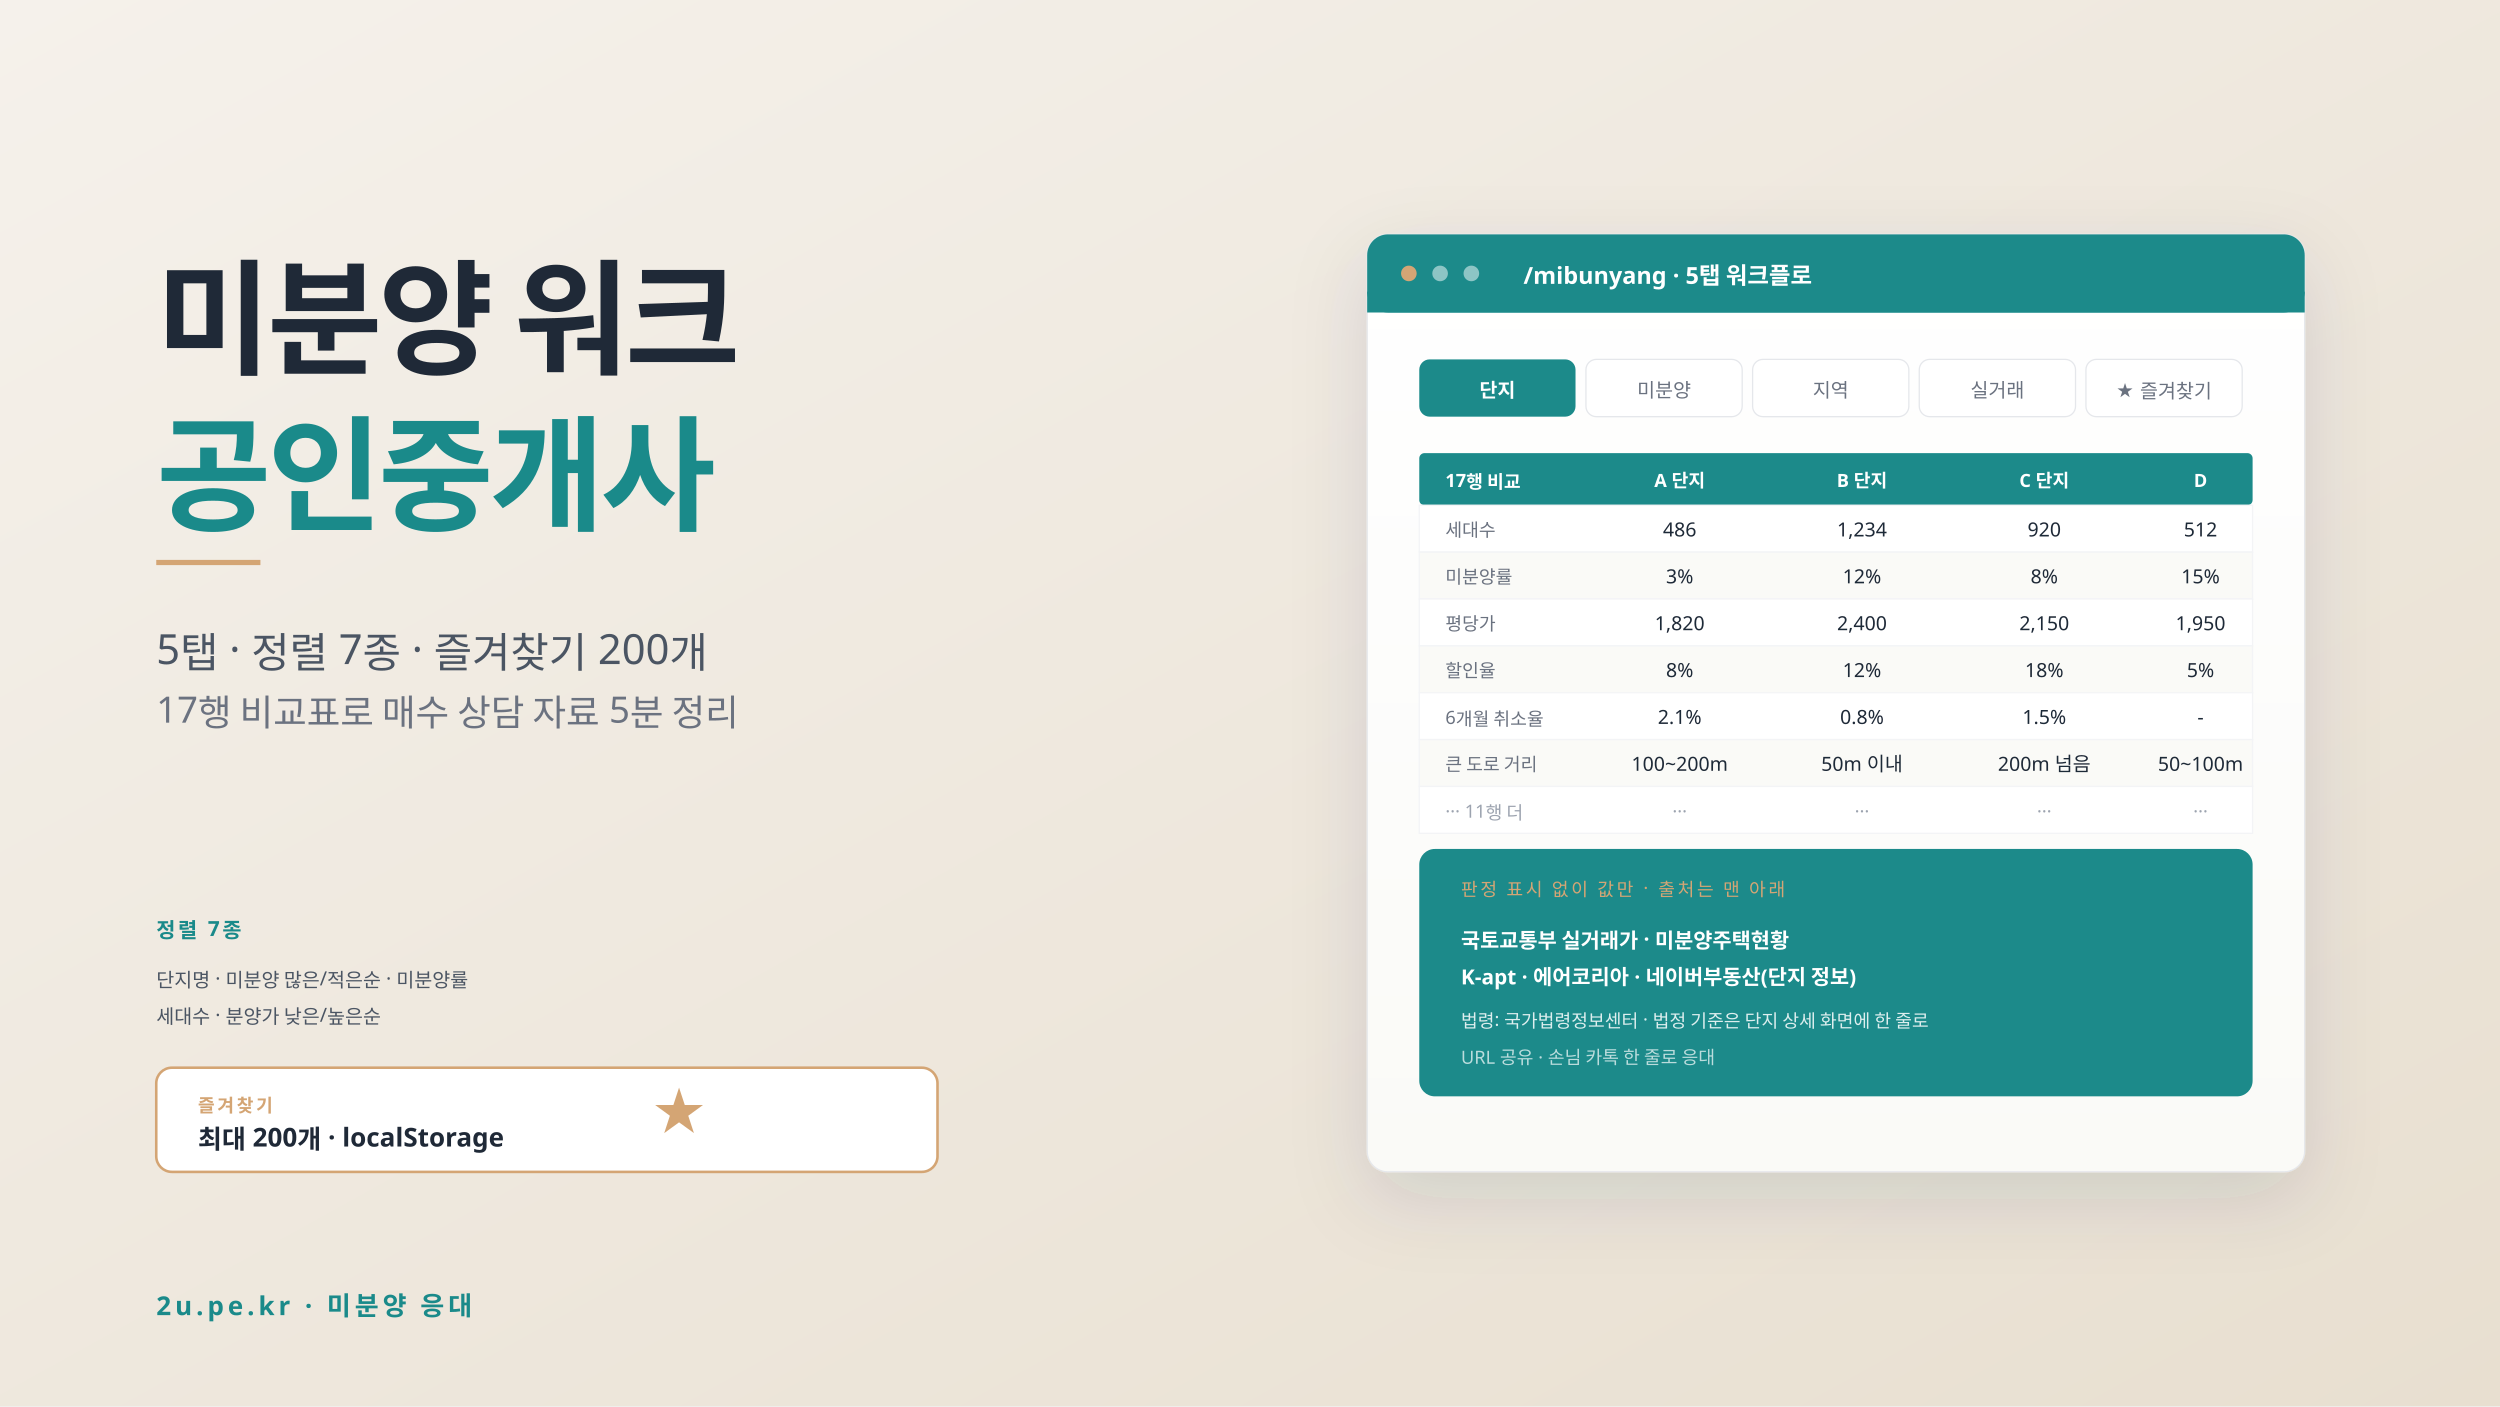
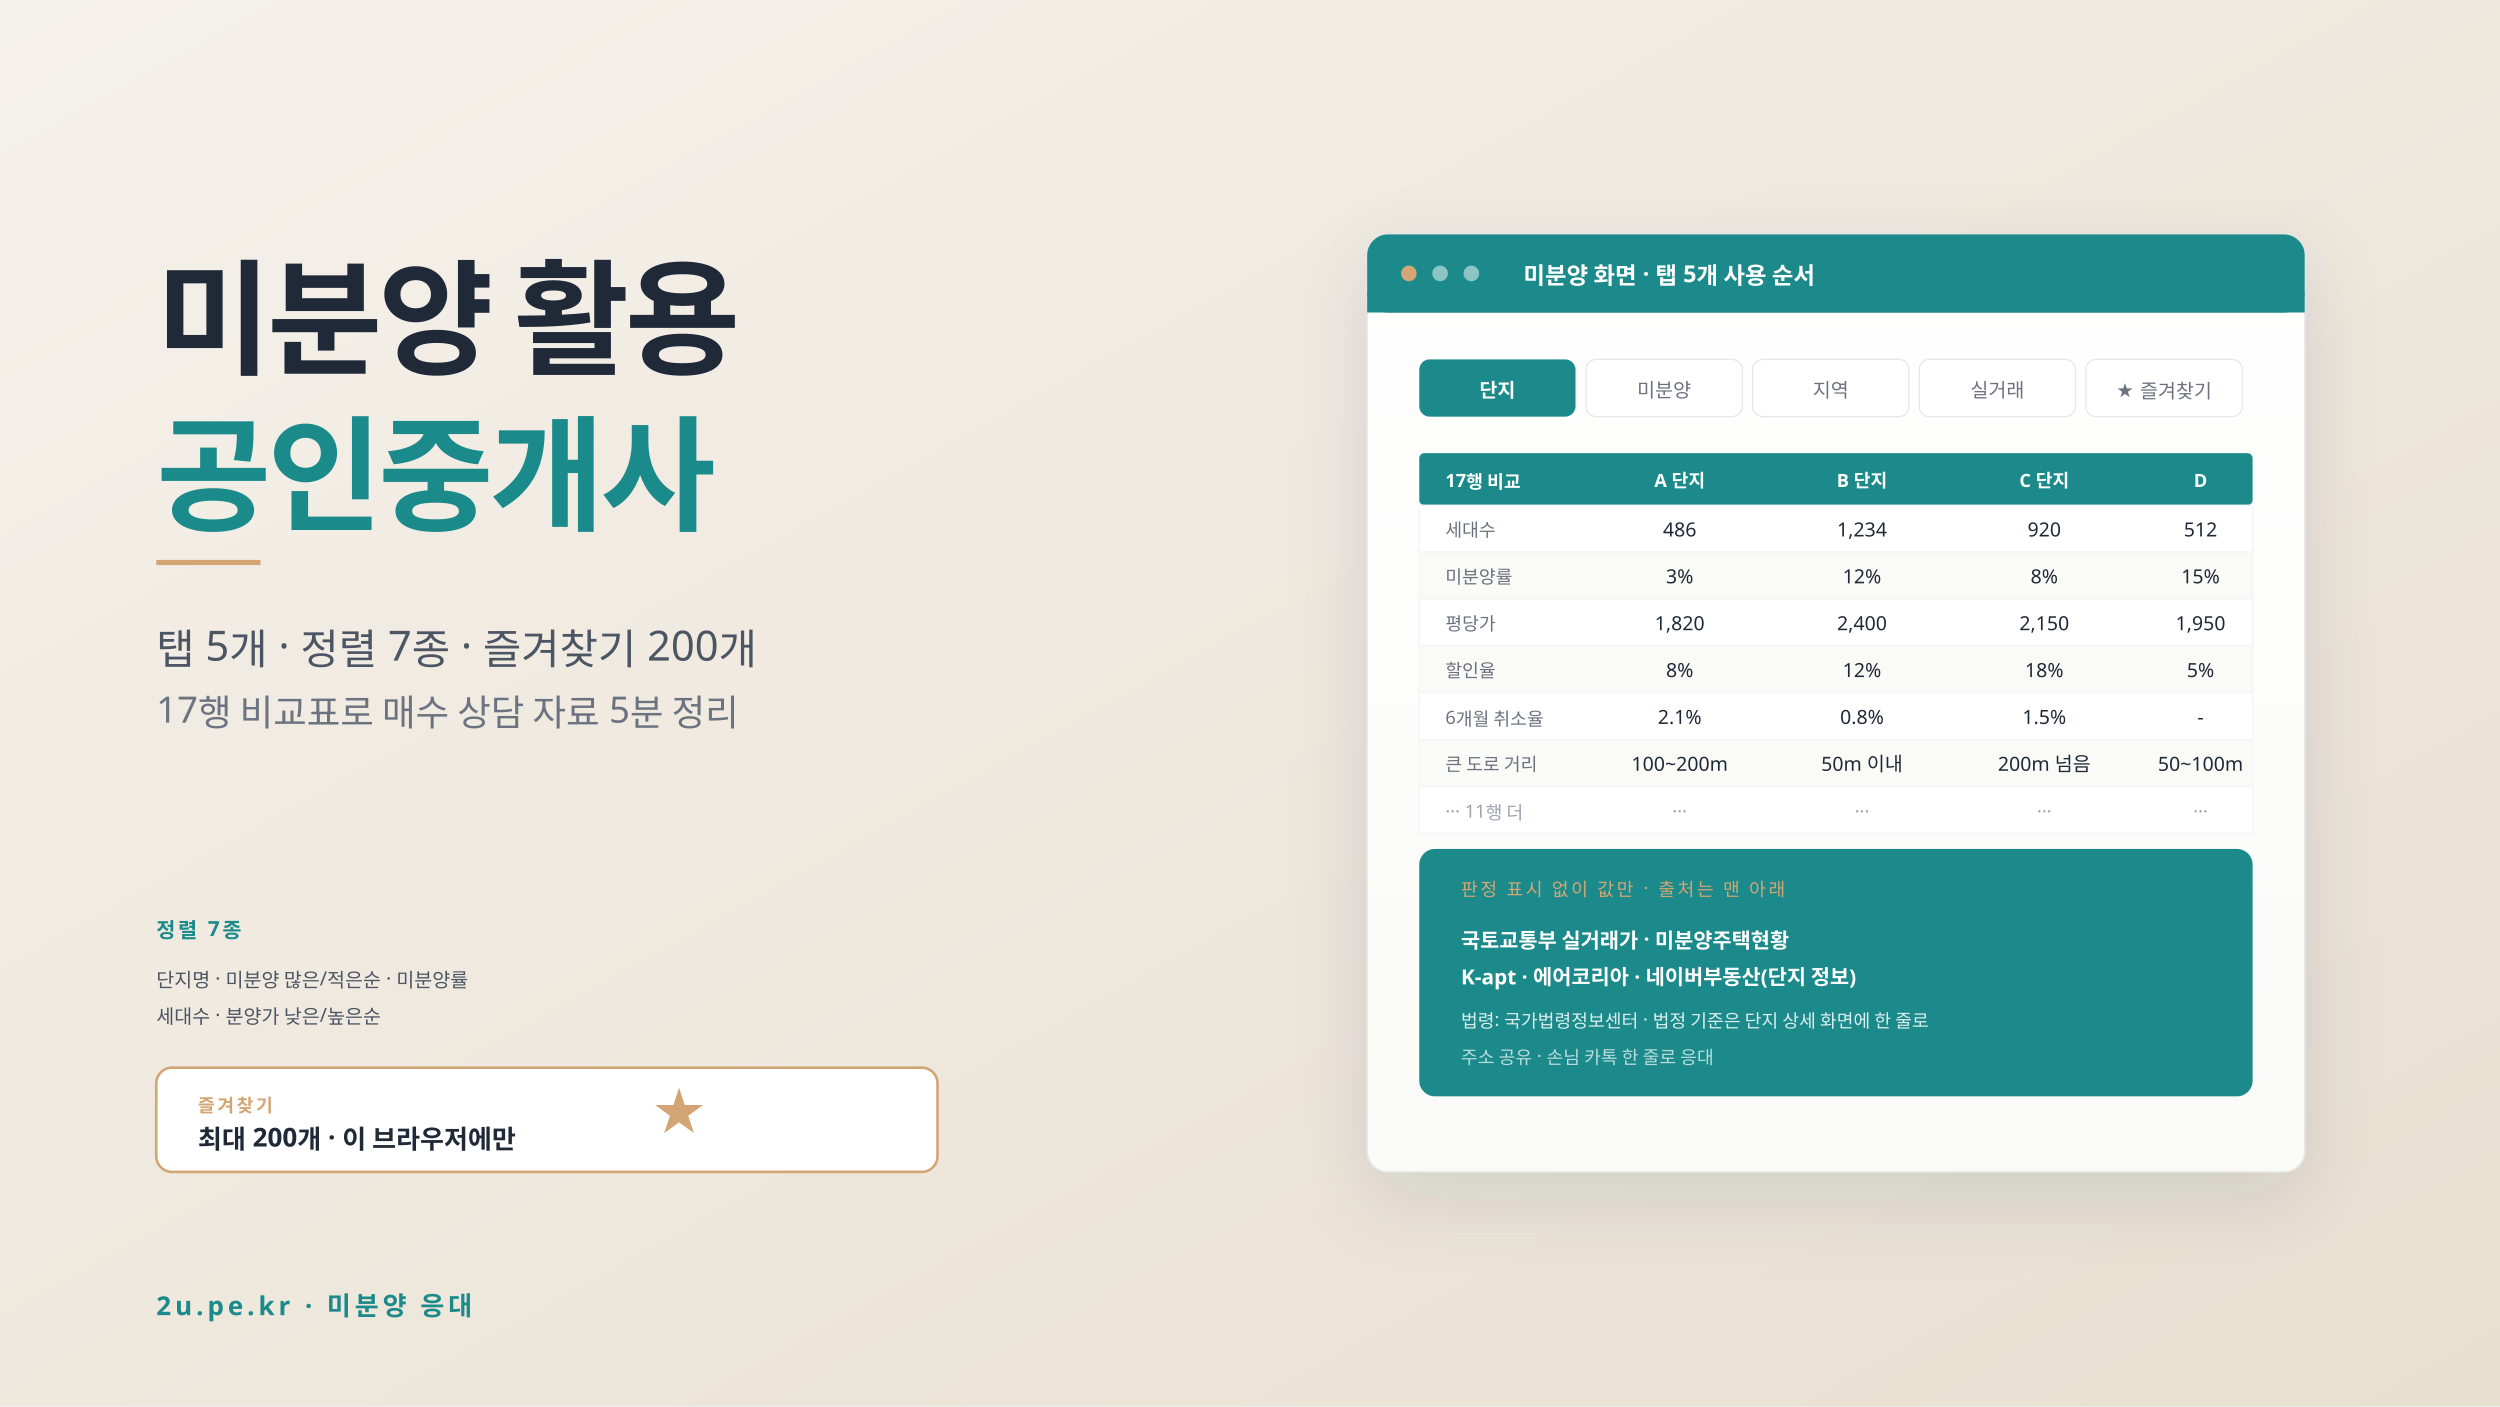
- <svg xmlns="http://www.w3.org/2000/svg" viewBox="0 0 1920 1080" width="1920" height="1080" role="img" aria-label="공인중개사 미분양 워크플로 — 5탭 정렬 7종 즐겨찾기 200개 17행 비교">
+ <svg xmlns="http://www.w3.org/2000/svg" viewBox="0 0 1920 1080" width="1920" height="1080" role="img" aria-label="공인중개사 미분양 활용 — 탭 5개, 정렬 7종, 즐겨찾기 200개, 17행 비교">
  <defs>
    <linearGradient id="bg" x1="0" y1="0" x2="1" y2="1">
      <stop offset="0%" stop-color="#F5F1EB" />
      <stop offset="100%" stop-color="#E8DFD0" />
    </linearGradient>
    <linearGradient id="card" x1="0" y1="0" x2="0" y2="1">
      <stop offset="0%" stop-color="#FFFFFF" />
      <stop offset="100%" stop-color="#FAFAF7" />
    </linearGradient>
    <filter id="shadow" x="-20%" y="-20%" width="140%" height="140%">
      <feDropShadow dx="0" dy="20" stdDeviation="30" flood-color="#1E3A5F" flood-opacity="0.12" />
    </filter>
  </defs>
  <rect width="1920" height="1080" fill="url(#bg)" />
  <text x="120" y="280" font-family="'Noto Serif KR', serif" font-size="96" font-weight="700" fill="#1F2937" letter-spacing="-3">
-     미분양 워크
+     미분양 활용
  </text>
  <text x="120" y="400" font-family="'Noto Serif KR', serif" font-size="96" font-weight="700" fill="#1A8A8A" letter-spacing="-3">
    공인중개사
  </text>
  <rect x="120" y="430" width="80" height="4" fill="#D4A574" />
  <text x="120" y="510" font-family="'Pretendard', sans-serif" font-size="32" font-weight="400" fill="#4B5563">
-     5탭 · 정렬 7종 · 즐겨찾기 200개
+     탭 5개 · 정렬 7종 · 즐겨찾기 200개
  </text>
  <text x="120" y="555" font-family="'Pretendard', sans-serif" font-size="28" font-weight="300" fill="#6B7280">
    17행 비교표로 매수 상담 자료 5분 정리
  </text>
  <g transform="translate(120, 700)">
    <text x="0" y="20" font-family="'Pretendard', sans-serif" font-size="16" font-weight="600" fill="#1A8A8A" letter-spacing="2">정렬 7종</text>
    <text x="0" y="58" font-family="'Pretendard', sans-serif" font-size="15" fill="#4B5563">단지명 · 미분양 많은/적은순 · 미분양률</text>
    <text x="0" y="86" font-family="'Pretendard', sans-serif" font-size="15" fill="#4B5563">세대수 · 분양가 낮은/높은순</text>
  </g>
  <g transform="translate(120, 820)">
    <rect x="0" y="0" width="600" height="80" rx="12" fill="#FFFFFF" stroke="#D4A574" stroke-width="2" />
    <text x="32" y="34" font-family="'Pretendard', sans-serif" font-size="14" font-weight="600" fill="#D4A574" letter-spacing="2">즐겨찾기</text>
-     <text x="32" y="62" font-family="'Pretendard', sans-serif" font-size="20" font-weight="700" fill="#1F2937">최대 200개 · localStorage</text>
+     <text x="32" y="62" font-family="'Pretendard', sans-serif" font-size="20" font-weight="700" fill="#1F2937">최대 200개 · 이 브라우저에만</text>
    <text x="380" y="50" font-family="'Pretendard', sans-serif" font-size="48" font-weight="700" fill="#D4A574">★</text>
  </g>
  <g transform="translate(1050, 180)" filter="url(#shadow)">
    <rect x="0" y="0" width="720" height="720" rx="16" fill="url(#card)" stroke="#E5E7EB" stroke-width="1" />
    <rect x="0" y="0" width="720" height="60" rx="16" fill="#1A8A8A" />
    <rect x="0" y="44" width="720" height="16" fill="#1A8A8A" />
    <circle cx="32" cy="30" r="6" fill="#D4A574" />
    <circle cx="56" cy="30" r="6" fill="#FFFFFF" opacity="0.5" />
    <circle cx="80" cy="30" r="6" fill="#FFFFFF" opacity="0.5" />
    <text x="120" y="38" font-family="'Pretendard', sans-serif" font-size="18" font-weight="600" fill="#FFFFFF">
-       /mibunyang · 5탭 워크플로
+       미분양 화면 · 탭 5개 사용 순서
    </text>
    <g transform="translate(40, 96)">
      <rect x="0" y="0" width="120" height="44" rx="8" fill="#1A8A8A" />
      <text x="60" y="29" font-family="'Pretendard', sans-serif" font-size="15" font-weight="700" fill="#FFFFFF" text-anchor="middle">단지</text>
      <rect x="128" y="0" width="120" height="44" rx="8" fill="#FFFFFF" stroke="#E5E7EB" stroke-width="1" />
      <text x="188" y="29" font-family="'Pretendard', sans-serif" font-size="15" font-weight="500" fill="#6B7280" text-anchor="middle">미분양</text>
      <rect x="256" y="0" width="120" height="44" rx="8" fill="#FFFFFF" stroke="#E5E7EB" stroke-width="1" />
      <text x="316" y="29" font-family="'Pretendard', sans-serif" font-size="15" font-weight="500" fill="#6B7280" text-anchor="middle">지역</text>
      <rect x="384" y="0" width="120" height="44" rx="8" fill="#FFFFFF" stroke="#E5E7EB" stroke-width="1" />
      <text x="444" y="29" font-family="'Pretendard', sans-serif" font-size="15" font-weight="500" fill="#6B7280" text-anchor="middle">실거래</text>
      <rect x="512" y="0" width="120" height="44" rx="8" fill="#FFFFFF" stroke="#E5E7EB" stroke-width="1" />
      <text x="572" y="29" font-family="'Pretendard', sans-serif" font-size="15" font-weight="500" fill="#6B7280" text-anchor="middle">★ 즐겨찾기</text>
    </g>
    <g transform="translate(40, 168)">
      <rect x="0" y="0" width="640" height="40" fill="#1A8A8A" rx="4" />
      <text x="20" y="26" font-family="'Pretendard', sans-serif" font-size="14" font-weight="600" fill="#FFFFFF">17행 비교</text>
      <text x="200" y="26" font-family="'Pretendard', sans-serif" font-size="14" font-weight="600" fill="#FFFFFF" text-anchor="middle">A 단지</text>
      <text x="340" y="26" font-family="'Pretendard', sans-serif" font-size="14" font-weight="600" fill="#FFFFFF" text-anchor="middle">B 단지</text>
      <text x="480" y="26" font-family="'Pretendard', sans-serif" font-size="14" font-weight="600" fill="#FFFFFF" text-anchor="middle">C 단지</text>
      <text x="600" y="26" font-family="'Pretendard', sans-serif" font-size="14" font-weight="600" fill="#FFFFFF" text-anchor="middle">D</text>
    </g>
    <g font-family="'Pretendard', sans-serif" fill="#1F2937" transform="translate(40, 208)">
      <rect x="0" y="0" width="640" height="36" fill="#FFFFFF" stroke="#F3F4F6" />
      <text x="20" y="24" font-size="14" font-weight="500" fill="#6B7280">세대수</text>
      <text x="200" y="24" font-size="15" text-anchor="middle">486</text>
      <text x="340" y="24" font-size="15" text-anchor="middle">1,234</text>
      <text x="480" y="24" font-size="15" text-anchor="middle">920</text>
      <text x="600" y="24" font-size="15" text-anchor="middle">512</text>
      <rect x="0" y="36" width="640" height="36" fill="#FAFAF7" stroke="#F3F4F6" />
      <text x="20" y="60" font-size="14" font-weight="500" fill="#6B7280">미분양률</text>
      <text x="200" y="60" font-size="15" text-anchor="middle">3%</text>
      <text x="340" y="60" font-size="15" text-anchor="middle">12%</text>
      <text x="480" y="60" font-size="15" text-anchor="middle">8%</text>
      <text x="600" y="60" font-size="15" text-anchor="middle">15%</text>
      <rect x="0" y="72" width="640" height="36" fill="#FFFFFF" stroke="#F3F4F6" />
      <text x="20" y="96" font-size="14" font-weight="500" fill="#6B7280">평당가</text>
      <text x="200" y="96" font-size="15" text-anchor="middle">1,820</text>
      <text x="340" y="96" font-size="15" text-anchor="middle">2,400</text>
      <text x="480" y="96" font-size="15" text-anchor="middle">2,150</text>
      <text x="600" y="96" font-size="15" text-anchor="middle">1,950</text>
      <rect x="0" y="108" width="640" height="36" fill="#FAFAF7" stroke="#F3F4F6" />
      <text x="20" y="132" font-size="14" font-weight="500" fill="#6B7280">할인율</text>
      <text x="200" y="132" font-size="15" text-anchor="middle">8%</text>
      <text x="340" y="132" font-size="15" text-anchor="middle">12%</text>
      <text x="480" y="132" font-size="15" text-anchor="middle">18%</text>
      <text x="600" y="132" font-size="15" text-anchor="middle">5%</text>
      <rect x="0" y="144" width="640" height="36" fill="#FFFFFF" stroke="#F3F4F6" />
      <text x="20" y="168" font-size="14" font-weight="500" fill="#6B7280">6개월 취소율</text>
      <text x="200" y="168" font-size="15" text-anchor="middle">2.1%</text>
      <text x="340" y="168" font-size="15" text-anchor="middle">0.8%</text>
      <text x="480" y="168" font-size="15" text-anchor="middle">1.5%</text>
      <text x="600" y="168" font-size="15" text-anchor="middle">-</text>
      <rect x="0" y="180" width="640" height="36" fill="#FAFAF7" stroke="#F3F4F6" />
      <text x="20" y="204" font-size="14" font-weight="500" fill="#6B7280">큰 도로 거리</text>
      <text x="200" y="204" font-size="15" text-anchor="middle">100~200m</text>
      <text x="340" y="204" font-size="15" text-anchor="middle">50m 이내</text>
      <text x="480" y="204" font-size="15" text-anchor="middle">200m 넘음</text>
      <text x="600" y="204" font-size="15" text-anchor="middle">50~100m</text>
      <rect x="0" y="216" width="640" height="36" fill="#FFFFFF" stroke="#F3F4F6" />
      <text x="20" y="240" font-size="14" fill="#9CA3AF">··· 11행 더</text>
      <text x="200" y="240" font-size="14" fill="#9CA3AF" text-anchor="middle">···</text>
      <text x="340" y="240" font-size="14" fill="#9CA3AF" text-anchor="middle">···</text>
      <text x="480" y="240" font-size="14" fill="#9CA3AF" text-anchor="middle">···</text>
      <text x="600" y="240" font-size="14" fill="#9CA3AF" text-anchor="middle">···</text>
    </g>
    <g transform="translate(40, 472)">
      <rect x="0" y="0" width="640" height="190" rx="12" fill="#1A8A8A" />
      <text x="32" y="36" font-family="'Pretendard', sans-serif" font-size="14" font-weight="500" fill="#D4A574" letter-spacing="2">
        판정 표시 없이 값만 · 출처는 맨 아래
      </text>
      <g font-family="'Pretendard', sans-serif" fill="#FFFFFF">
        <text x="32" y="76" font-size="16" font-weight="600">국토교통부 실거래가 · 미분양주택현황</text>
        <text x="32" y="104" font-size="16" font-weight="600">K-apt · 에어코리아 · 네이버부동산(단지 정보)</text>
      </g>
      <text x="32" y="137" font-family="'Pretendard', sans-serif" font-size="14" fill="#FFFFFF" opacity="0.85">
        법령: 국가법령정보센터 · 법정 기준은 단지 상세 화면에 한 줄로
      </text>
      <text x="32" y="165" font-family="'Pretendard', sans-serif" font-size="14" fill="#FFFFFF" opacity="0.7">
-         URL 공유 · 손님 카톡 한 줄로 응대
+         주소 공유 · 손님 카톡 한 줄로 응대
      </text>
    </g>
  </g>
  <text x="120" y="1010" font-family="'Pretendard', sans-serif" font-size="20" font-weight="600" fill="#1A8A8A" letter-spacing="3">
    2u.pe.kr · 미분양 응대
  </text>
</svg>
